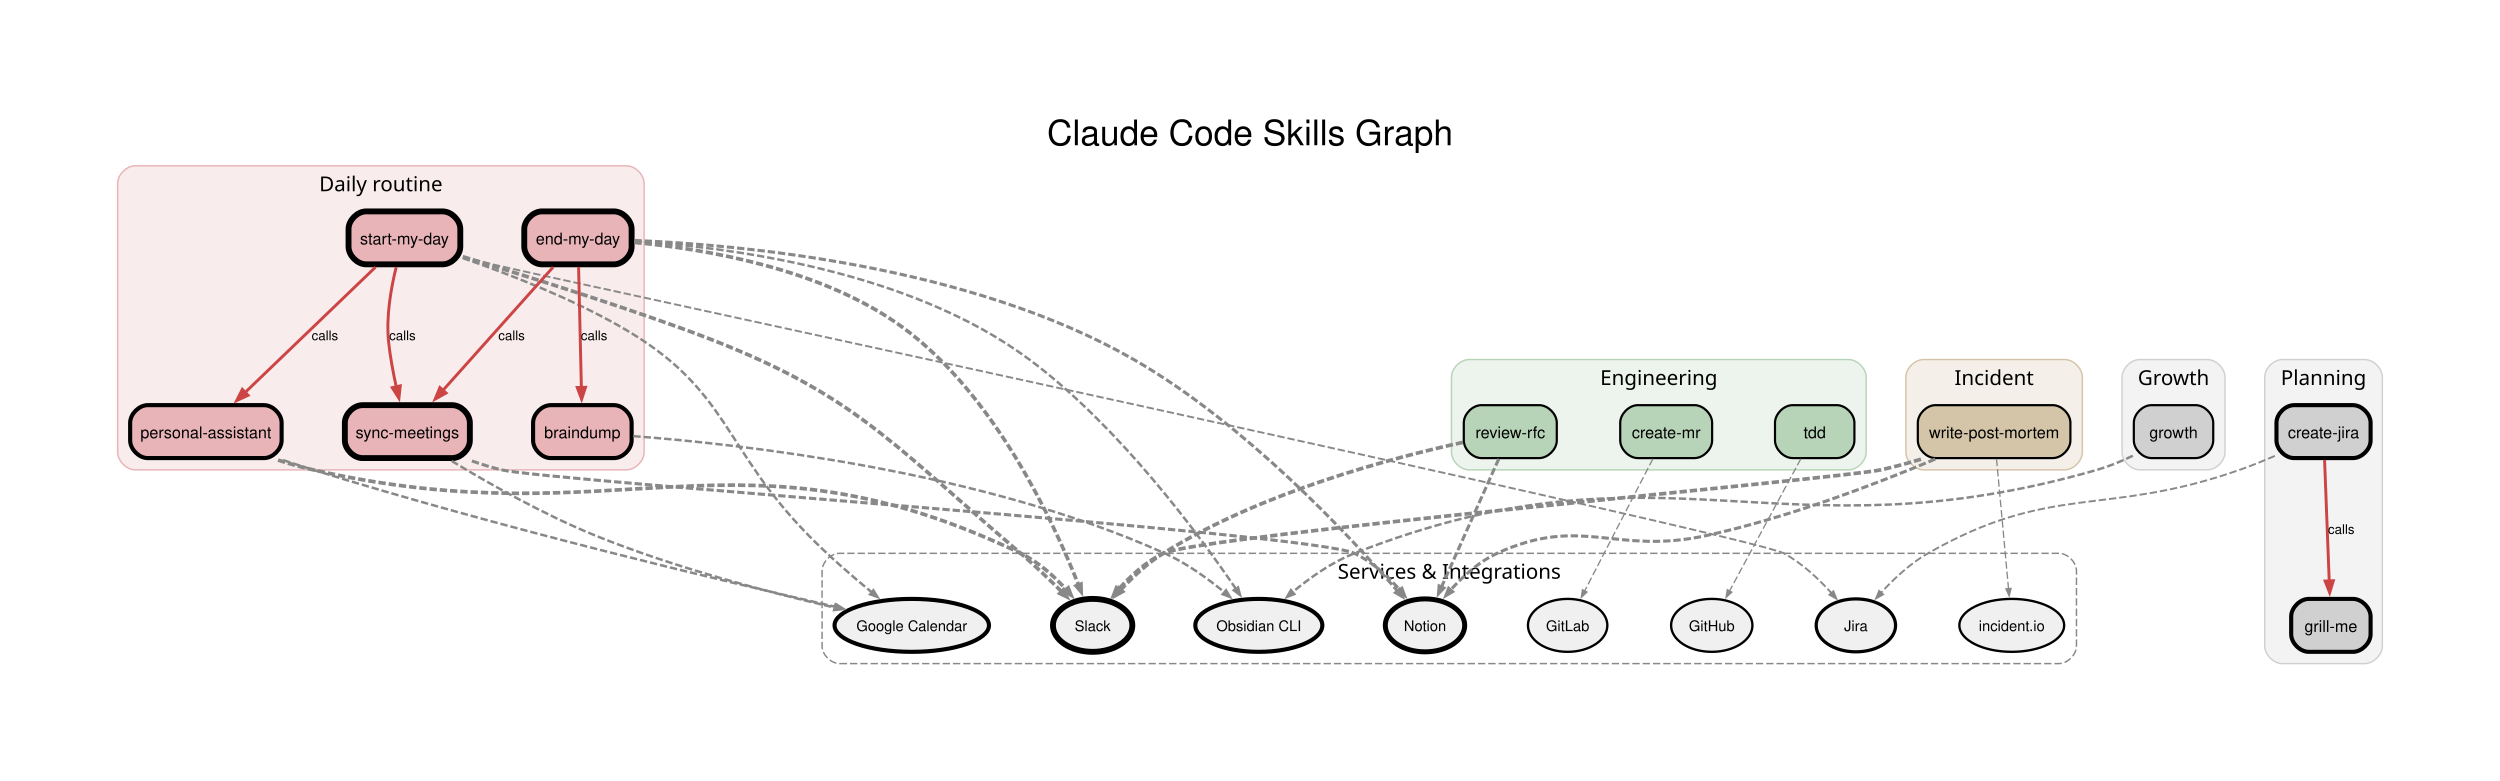
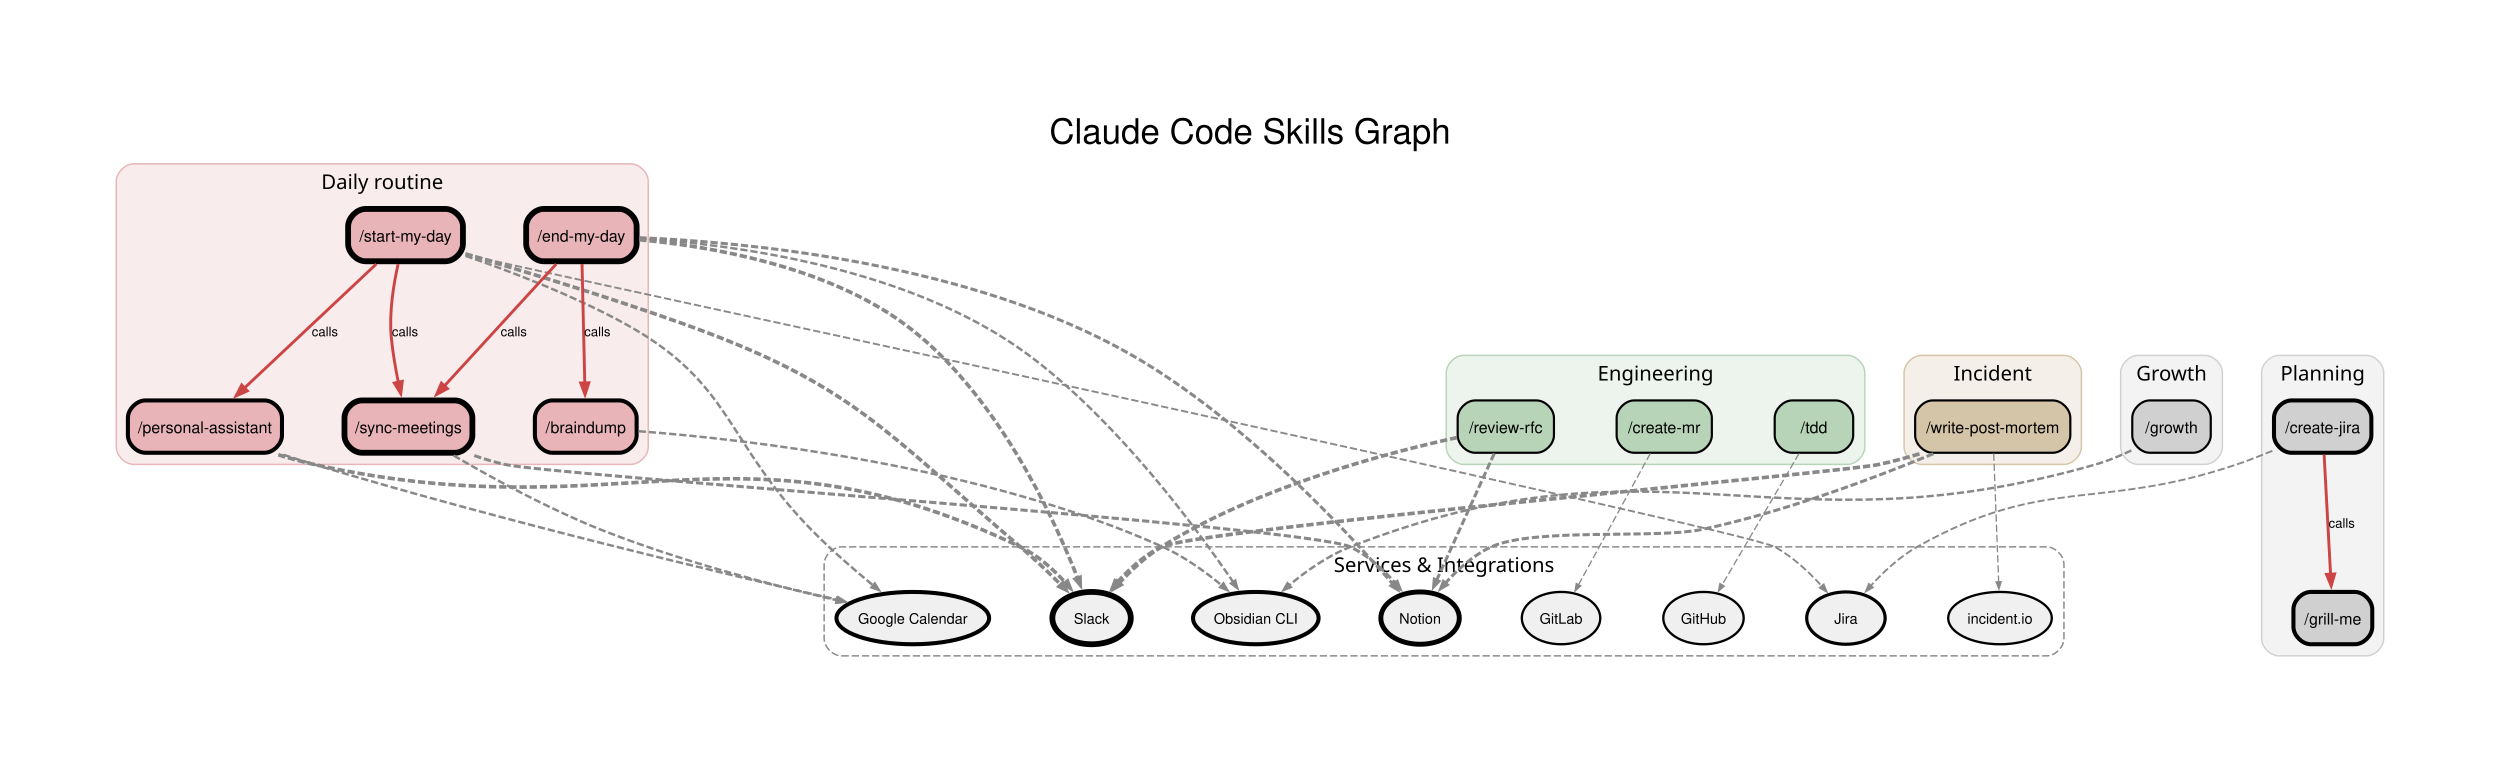
- <svg xmlns="http://www.w3.org/2000/svg" xmlns:xlink="http://www.w3.org/1999/xlink" width="1700pt" height="531pt" viewBox="0.00 0.00 1700.00 531.00">
+ <svg xmlns="http://www.w3.org/2000/svg" xmlns:xlink="http://www.w3.org/1999/xlink" width="1720pt" height="531pt" viewBox="0.00 0.00 1720.00 531.00">
  <g id="graph0" class="graph" transform="scale(1 1) rotate(0) translate(72 459.25)">
-     <polygon fill="white" stroke="none" points="-72,72 -72,-459.25 1628,-459.25 1628,72 -72,72" />
-     <text xml:space="preserve" text-anchor="middle" x="778" y="-360.45" font-family="Helvetica,sans-Serif" font-size="24.00">Claude Code Skills Graph</text>
+     <polygon fill="white" stroke="none" points="-72,72 -72,-459.25 1648,-459.25 1648,72 -72,72" />
+     <text xml:space="preserve" text-anchor="middle" x="788" y="-360.45" font-family="Helvetica,sans-Serif" font-size="24.00">Claude Code Skills Graph</text>
    <g id="clust1" class="cluster">
-       <path fill="#e8b4b8" fill-opacity="0.251" stroke="#e8b4b8" d="M20,-139.75C20,-139.75 354,-139.75 354,-139.75 360,-139.75 366,-145.75 366,-151.75 366,-151.75 366,-334.5 366,-334.5 366,-340.5 360,-346.5 354,-346.5 354,-346.5 20,-346.5 20,-346.5 14,-346.5 8,-340.5 8,-334.5 8,-334.5 8,-151.75 8,-151.75 8,-145.75 14,-139.75 20,-139.75" />
-       <text xml:space="preserve" text-anchor="middle" x="187" y="-329.2" font-family="Helvetica Bold" font-size="14.00">Daily routine</text>
+       <path fill="#e8b4b8" fill-opacity="0.251" stroke="#e8b4b8" d="M20,-139.75C20,-139.75 362,-139.75 362,-139.75 368,-139.75 374,-145.75 374,-151.75 374,-151.75 374,-334.5 374,-334.5 374,-340.5 368,-346.5 362,-346.5 362,-346.5 20,-346.5 20,-346.5 14,-346.5 8,-340.5 8,-334.5 8,-334.5 8,-151.75 8,-151.75 8,-145.75 14,-139.75 20,-139.75" />
+       <text xml:space="preserve" text-anchor="middle" x="191" y="-329.2" font-family="Helvetica Bold" font-size="14.00">Daily routine</text>
    </g>
    <g id="clust2" class="cluster">
-       <path fill="#b8d4b8" fill-opacity="0.251" stroke="#b8d4b8" d="M927,-139.75C927,-139.75 1185,-139.75 1185,-139.75 1191,-139.75 1197,-145.75 1197,-151.75 1197,-151.75 1197,-202.75 1197,-202.75 1197,-208.75 1191,-214.75 1185,-214.75 1185,-214.75 927,-214.75 927,-214.75 921,-214.75 915,-208.75 915,-202.75 915,-202.75 915,-151.75 915,-151.75 915,-145.75 921,-139.75 927,-139.75" />
-       <text xml:space="preserve" text-anchor="middle" x="1056" y="-197.45" font-family="Helvetica Bold" font-size="14.00">Engineering</text>
+       <path fill="#b8d4b8" fill-opacity="0.251" stroke="#b8d4b8" d="M935,-139.75C935,-139.75 1199,-139.75 1199,-139.75 1205,-139.75 1211,-145.75 1211,-151.75 1211,-151.75 1211,-202.75 1211,-202.75 1211,-208.75 1205,-214.75 1199,-214.75 1199,-214.75 935,-214.75 935,-214.75 929,-214.75 923,-208.75 923,-202.75 923,-202.75 923,-151.75 923,-151.75 923,-145.75 929,-139.75 935,-139.75" />
+       <text xml:space="preserve" text-anchor="middle" x="1067" y="-197.45" font-family="Helvetica Bold" font-size="14.00">Engineering</text>
    </g>
    <g id="clust3" class="cluster">
-       <path fill="#d0d0d0" fill-opacity="0.251" stroke="#d0d0d0" d="M1480,-8C1480,-8 1536,-8 1536,-8 1542,-8 1548,-14 1548,-20 1548,-20 1548,-202.75 1548,-202.75 1548,-208.75 1542,-214.75 1536,-214.75 1536,-214.75 1480,-214.75 1480,-214.75 1474,-214.75 1468,-208.75 1468,-202.75 1468,-202.75 1468,-20 1468,-20 1468,-14 1474,-8 1480,-8" />
-       <text xml:space="preserve" text-anchor="middle" x="1508" y="-197.45" font-family="Helvetica Bold" font-size="14.00">Planning</text>
+       <path fill="#d0d0d0" fill-opacity="0.251" stroke="#d0d0d0" d="M1496,-8C1496,-8 1556,-8 1556,-8 1562,-8 1568,-14 1568,-20 1568,-20 1568,-202.75 1568,-202.75 1568,-208.75 1562,-214.75 1556,-214.75 1556,-214.75 1496,-214.75 1496,-214.75 1490,-214.75 1484,-208.75 1484,-202.75 1484,-202.75 1484,-20 1484,-20 1484,-14 1490,-8 1496,-8" />
+       <text xml:space="preserve" text-anchor="middle" x="1526" y="-197.45" font-family="Helvetica Bold" font-size="14.00">Planning</text>
    </g>
    <g id="clust4" class="cluster">
-       <path fill="#d4c4a8" fill-opacity="0.251" stroke="#d4c4a8" d="M1236,-139.75C1236,-139.75 1332,-139.75 1332,-139.75 1338,-139.75 1344,-145.75 1344,-151.75 1344,-151.75 1344,-202.75 1344,-202.75 1344,-208.75 1338,-214.75 1332,-214.75 1332,-214.75 1236,-214.75 1236,-214.75 1230,-214.75 1224,-208.75 1224,-202.75 1224,-202.75 1224,-151.75 1224,-151.75 1224,-145.75 1230,-139.75 1236,-139.75" />
-       <text xml:space="preserve" text-anchor="middle" x="1284" y="-197.45" font-family="Helvetica Bold" font-size="14.00">Incident</text>
+       <path fill="#d4c4a8" fill-opacity="0.251" stroke="#d4c4a8" d="M1250,-139.75C1250,-139.75 1348,-139.75 1348,-139.75 1354,-139.75 1360,-145.75 1360,-151.75 1360,-151.75 1360,-202.75 1360,-202.75 1360,-208.75 1354,-214.75 1348,-214.75 1348,-214.75 1250,-214.75 1250,-214.75 1244,-214.75 1238,-208.75 1238,-202.75 1238,-202.75 1238,-151.75 1238,-151.75 1238,-145.75 1244,-139.75 1250,-139.75" />
+       <text xml:space="preserve" text-anchor="middle" x="1299" y="-197.45" font-family="Helvetica Bold" font-size="14.00">Incident</text>
    </g>
    <g id="clust5" class="cluster">
-       <path fill="#d0d0d0" fill-opacity="0.251" stroke="#d0d0d0" d="M1383,-139.75C1383,-139.75 1429,-139.75 1429,-139.75 1435,-139.75 1441,-145.75 1441,-151.75 1441,-151.75 1441,-202.75 1441,-202.75 1441,-208.75 1435,-214.75 1429,-214.75 1429,-214.75 1383,-214.75 1383,-214.75 1377,-214.75 1371,-208.75 1371,-202.75 1371,-202.75 1371,-151.75 1371,-151.75 1371,-145.75 1377,-139.75 1383,-139.75" />
-       <text xml:space="preserve" text-anchor="middle" x="1406" y="-197.45" font-family="Helvetica Bold" font-size="14.00">Growth</text>
+       <path fill="#d0d0d0" fill-opacity="0.251" stroke="#d0d0d0" d="M1399,-139.75C1399,-139.75 1445,-139.75 1445,-139.75 1451,-139.75 1457,-145.75 1457,-151.75 1457,-151.75 1457,-202.75 1457,-202.75 1457,-208.75 1451,-214.75 1445,-214.75 1445,-214.75 1399,-214.75 1399,-214.75 1393,-214.75 1387,-208.75 1387,-202.75 1387,-202.75 1387,-151.75 1387,-151.75 1387,-145.75 1393,-139.75 1399,-139.75" />
+       <text xml:space="preserve" text-anchor="middle" x="1422" y="-197.45" font-family="Helvetica Bold" font-size="14.00">Growth</text>
    </g>
    <g id="clust6" class="cluster">
-       <path fill="white" stroke="#888888" stroke-dasharray="5,2" d="M499,-8C499,-8 1328,-8 1328,-8 1334,-8 1340,-14 1340,-20 1340,-20 1340,-71 1340,-71 1340,-77 1334,-83 1328,-83 1328,-83 499,-83 499,-83 493,-83 487,-77 487,-71 487,-71 487,-20 487,-20 487,-14 493,-8 499,-8" />
-       <text xml:space="preserve" text-anchor="middle" x="913.5" y="-65.7" font-family="Helvetica Bold" font-size="14.00">Services &amp; Integrations</text>
+       <path fill="white" stroke="#888888" stroke-dasharray="5,2" d="M507,-8C507,-8 1336,-8 1336,-8 1342,-8 1348,-14 1348,-20 1348,-20 1348,-71 1348,-71 1348,-77 1342,-83 1336,-83 1336,-83 507,-83 507,-83 501,-83 495,-77 495,-71 495,-71 495,-20 495,-20 495,-14 501,-8 507,-8" />
+       <text xml:space="preserve" text-anchor="middle" x="921.5" y="-65.7" font-family="Helvetica Bold" font-size="14.00">Services &amp; Integrations</text>
    </g>
    <g id="node1" class="node">
      <g id="a_node1">
        <a xlink:title="Morning planning routine">
-           <path fill="#e8b4b8" stroke="black" stroke-width="4" d="M229,-315.5C229,-315.5 177,-315.5 177,-315.5 171,-315.5 165,-309.5 165,-303.5 165,-303.5 165,-291.5 165,-291.5 165,-285.5 171,-279.5 177,-279.5 177,-279.5 229,-279.5 229,-279.5 235,-279.5 241,-285.5 241,-291.5 241,-291.5 241,-303.5 241,-303.5 241,-309.5 235,-315.5 229,-315.5" />
-           <text xml:space="preserve" text-anchor="middle" x="203" y="-293.05" font-family="Helvetica,sans-Serif" font-size="11.00">start-my-day</text>
+           <path fill="#e8b4b8" stroke="black" stroke-width="4" d="M234.5,-315.5C234.5,-315.5 179.5,-315.5 179.5,-315.5 173.5,-315.5 167.5,-309.5 167.5,-303.5 167.5,-303.5 167.5,-291.5 167.5,-291.5 167.5,-285.5 173.5,-279.5 179.5,-279.5 179.5,-279.5 234.5,-279.5 234.5,-279.5 240.5,-279.5 246.5,-285.5 246.5,-291.5 246.5,-291.5 246.5,-303.5 246.5,-303.5 246.5,-309.5 240.5,-315.5 234.5,-315.5" />
+           <text xml:space="preserve" text-anchor="middle" x="207" y="-293.05" font-family="Helvetica,sans-Serif" font-size="11.00">/start-my-day</text>
        </a>
      </g>
    </g>
    <g id="node3" class="node">
      <g id="a_node3">
        <a xlink:title="Pull meeting notes from Notion">
-           <path fill="#e8b4b8" stroke="black" stroke-width="4" d="M235.5,-183.75C235.5,-183.75 174.5,-183.75 174.5,-183.75 168.5,-183.75 162.5,-177.75 162.5,-171.75 162.5,-171.75 162.5,-159.75 162.5,-159.75 162.5,-153.75 168.5,-147.75 174.5,-147.75 174.5,-147.75 235.5,-147.75 235.5,-147.75 241.5,-147.75 247.5,-153.75 247.5,-159.75 247.5,-159.75 247.5,-171.75 247.5,-171.75 247.5,-177.75 241.5,-183.75 235.5,-183.75" />
-           <text xml:space="preserve" text-anchor="middle" x="205" y="-161.3" font-family="Helvetica,sans-Serif" font-size="11.00">sync-meetings</text>
+           <path fill="#e8b4b8" stroke="black" stroke-width="4" d="M241,-183.75C241,-183.75 177,-183.75 177,-183.75 171,-183.75 165,-177.75 165,-171.75 165,-171.75 165,-159.75 165,-159.75 165,-153.75 171,-147.75 177,-147.75 177,-147.75 241,-147.75 241,-147.75 247,-147.75 253,-153.75 253,-159.75 253,-159.75 253,-171.75 253,-171.75 253,-177.75 247,-183.75 241,-183.75" />
+           <text xml:space="preserve" text-anchor="middle" x="209" y="-161.3" font-family="Helvetica,sans-Serif" font-size="11.00">/sync-meetings</text>
        </a>
      </g>
    </g>
    <g id="edge1" class="edge">
-       <path fill="none" stroke="#cc4444" stroke-width="2" d="M197.42,-277.62C193.94,-263.62 190.43,-244.05 192.25,-226.75 193.31,-216.7 195.33,-205.86 197.46,-196.19" />
-       <polygon fill="#cc4444" stroke="#cc4444" stroke-width="2" points="200.18,-196.88 199.27,-188.45 194.72,-195.61 200.18,-196.88" />
-       <text xml:space="preserve" text-anchor="middle" x="201.62" y="-227.95" font-family="Helvetica,sans-Serif" font-size="9.00">calls</text>
+       <path fill="none" stroke="#cc4444" stroke-width="2" d="M201.92,-277.6C198.76,-263.6 195.57,-244.03 197.25,-226.75 198.22,-216.73 200.09,-205.89 202.05,-196.22" />
+       <polygon fill="#cc4444" stroke="#cc4444" stroke-width="2" points="204.77,-196.9 203.72,-188.49 199.3,-195.72 204.77,-196.9" />
+       <text xml:space="preserve" text-anchor="middle" x="206.62" y="-227.95" font-family="Helvetica,sans-Serif" font-size="9.00">calls</text>
    </g>
    <g id="node4" class="node">
      <g id="a_node4">
        <a xlink:title="Calendar and action item tracking">
-           <path fill="#e8b4b8" stroke="black" stroke-width="2.8" d="M107.5,-183.75C107.5,-183.75 28.5,-183.75 28.5,-183.75 22.5,-183.75 16.5,-177.75 16.5,-171.75 16.5,-171.75 16.5,-159.75 16.5,-159.75 16.5,-153.75 22.5,-147.75 28.5,-147.75 28.5,-147.75 107.5,-147.75 107.5,-147.75 113.5,-147.75 119.5,-153.75 119.5,-159.75 119.5,-159.75 119.5,-171.75 119.5,-171.75 119.5,-177.75 113.5,-183.75 107.5,-183.75" />
-           <text xml:space="preserve" text-anchor="middle" x="68" y="-161.3" font-family="Helvetica,sans-Serif" font-size="11.00">personal-assistant</text>
+           <path fill="#e8b4b8" stroke="black" stroke-width="2.8" d="M110,-183.75C110,-183.75 28,-183.75 28,-183.75 22,-183.75 16,-177.75 16,-171.75 16,-171.75 16,-159.75 16,-159.75 16,-153.75 22,-147.75 28,-147.75 28,-147.75 110,-147.75 110,-147.75 116,-147.75 122,-153.75 122,-159.75 122,-159.75 122,-171.75 122,-171.75 122,-177.75 116,-183.75 110,-183.75" />
+           <text xml:space="preserve" text-anchor="middle" x="69" y="-161.3" font-family="Helvetica,sans-Serif" font-size="11.00">/personal-assistant</text>
        </a>
      </g>
    </g>
    <g id="edge2" class="edge">
-       <path fill="none" stroke="#cc4444" stroke-width="2" d="M183.37,-277.63C159.91,-255.08 120.55,-217.26 94.43,-192.15" />
-       <polygon fill="#cc4444" stroke="#cc4444" stroke-width="2" points="96.67,-190.43 88.97,-186.9 92.79,-194.46 96.67,-190.43" />
-       <text xml:space="preserve" text-anchor="middle" x="148.92" y="-227.95" font-family="Helvetica,sans-Serif" font-size="9.00">calls</text>
+       <path fill="none" stroke="#cc4444" stroke-width="2" d="M186.93,-277.63C162.95,-255.08 122.72,-217.26 96.02,-192.15" />
+       <polygon fill="#cc4444" stroke="#cc4444" stroke-width="2" points="98.15,-190.32 90.41,-186.88 94.32,-194.4 98.15,-190.32" />
+       <text xml:space="preserve" text-anchor="middle" x="151.51" y="-227.95" font-family="Helvetica,sans-Serif" font-size="9.00">calls</text>
    </g>
    <g id="node15" class="node">
-       <ellipse fill="#f0f0f0" stroke="black" stroke-width="2.8" cx="548" cy="-34" rx="52.51" ry="18" />
-       <text xml:space="preserve" text-anchor="middle" x="548" y="-30.12" font-family="Helvetica,sans-Serif" font-size="10.00">Google Calendar</text>
+       <ellipse fill="#f0f0f0" stroke="black" stroke-width="2.8" cx="556" cy="-34" rx="52.51" ry="18" />
+       <text xml:space="preserve" text-anchor="middle" x="556" y="-30.12" font-family="Helvetica,sans-Serif" font-size="10.00">Google Calendar</text>
    </g>
    <g id="edge6" class="edge">
-       <path fill="none" stroke="#888888" stroke-width="1.7" stroke-dasharray="5,2" d="M242.7,-283.76C273.31,-273.16 316.17,-256.57 351,-236.5 424.22,-194.31 418.78,-155.28 478,-95 491.45,-81.31 507.65,-67.29 521.08,-56.24" />
-       <polygon fill="#888888" stroke="#888888" stroke-width="1.7" points="521.88,-57.84 524.65,-53.33 519.67,-55.13 521.88,-57.84" />
+       <path fill="none" stroke="#888888" stroke-width="1.7" stroke-dasharray="5,2" d="M248.3,-283.22C279.38,-272.5 322.53,-256.01 358,-236.5 432.31,-195.64 426.72,-155.64 486,-95 499.41,-81.28 515.61,-67.25 529.05,-56.21" />
+       <polygon fill="#888888" stroke="#888888" stroke-width="1.7" points="529.85,-57.81 532.63,-53.3 527.64,-55.1 529.85,-57.81" />
    </g>
    <g id="node16" class="node">
-       <ellipse fill="#f0f0f0" stroke="black" stroke-width="2.2" cx="1190" cy="-34" rx="27" ry="18" />
-       <text xml:space="preserve" text-anchor="middle" x="1190" y="-30.12" font-family="Helvetica,sans-Serif" font-size="10.00">Jira</text>
+       <ellipse fill="#f0f0f0" stroke="black" stroke-width="2.2" cx="1198" cy="-34" rx="27" ry="18" />
+       <text xml:space="preserve" text-anchor="middle" x="1198" y="-30.12" font-family="Helvetica,sans-Serif" font-size="10.00">Jira</text>
    </g>
    <g id="edge8" class="edge">
-       <path fill="none" stroke="#888888" stroke-width="1.3" stroke-dasharray="5,2" d="M242.94,-284.85C249.62,-283 256.49,-281.15 263,-279.5 287.23,-273.36 1119.04,-94.93 1141,-83 1153.36,-76.29 1164.75,-65.55 1173.43,-55.93" />
-       <polygon fill="#888888" stroke="#888888" stroke-width="1.3" points="1174.7,-57.13 1176.67,-52.22 1172.06,-54.83 1174.7,-57.13" />
+       <path fill="none" stroke="#888888" stroke-width="1.3" stroke-dasharray="5,2" d="M248.28,-284.88C255.19,-283.03 262.28,-281.17 269,-279.5 293.31,-273.46 1126.99,-94.95 1149,-83 1161.36,-76.29 1172.75,-65.55 1181.43,-55.93" />
+       <polygon fill="#888888" stroke="#888888" stroke-width="1.3" points="1182.7,-57.14 1184.67,-52.22 1180.06,-54.84 1182.7,-57.14" />
    </g>
    <g id="node19" class="node">
-       <ellipse fill="#f0f0f0" stroke="black" stroke-width="4" cx="671" cy="-34" rx="27" ry="18" />
-       <text xml:space="preserve" text-anchor="middle" x="671" y="-30.12" font-family="Helvetica,sans-Serif" font-size="10.00">Slack</text>
+       <ellipse fill="#f0f0f0" stroke="black" stroke-width="4" cx="679" cy="-34" rx="27" ry="18" />
+       <text xml:space="preserve" text-anchor="middle" x="679" y="-30.12" font-family="Helvetica,sans-Serif" font-size="10.00">Slack</text>
    </g>
    <g id="edge7" class="edge">
-       <path fill="none" stroke="#888888" stroke-width="2.5" stroke-dasharray="5,2" d="M242.68,-284.68C280.73,-273.13 339.65,-254.69 390,-236.5 506.28,-194.49 527.93,-163.23 622,-83 631.53,-74.87 641.5,-65.32 649.94,-56.89" />
-       <polygon fill="#888888" stroke="#888888" stroke-width="2.5" points="651.13,-58.17 653.41,-53.39 648.64,-55.71 651.13,-58.17" />
+       <path fill="none" stroke="#888888" stroke-width="2.5" stroke-dasharray="5,2" d="M248.29,-284.55C287.19,-273.05 346.95,-254.77 398,-236.5 514.41,-194.84 535.93,-163.23 630,-83 639.53,-74.87 649.5,-65.32 657.94,-56.89" />
+       <polygon fill="#888888" stroke="#888888" stroke-width="2.5" points="659.13,-58.17 661.41,-53.39 656.64,-55.71 659.13,-58.17" />
    </g>
    <g id="node2" class="node">
      <g id="a_node2">
        <a xlink:title="End of day wrap-up">
-           <path fill="#e8b4b8" stroke="black" stroke-width="4" d="M345.5,-315.5C345.5,-315.5 296.5,-315.5 296.5,-315.5 290.5,-315.5 284.5,-309.5 284.5,-303.5 284.5,-303.5 284.5,-291.5 284.5,-291.5 284.5,-285.5 290.5,-279.5 296.5,-279.5 296.5,-279.5 345.5,-279.5 345.5,-279.5 351.5,-279.5 357.5,-285.5 357.5,-291.5 357.5,-291.5 357.5,-303.5 357.5,-303.5 357.5,-309.5 351.5,-315.5 345.5,-315.5" />
-           <text xml:space="preserve" text-anchor="middle" x="321" y="-293.05" font-family="Helvetica,sans-Serif" font-size="11.00">end-my-day</text>
+           <path fill="#e8b4b8" stroke="black" stroke-width="4" d="M354,-315.5C354,-315.5 302,-315.5 302,-315.5 296,-315.5 290,-309.5 290,-303.5 290,-303.5 290,-291.5 290,-291.5 290,-285.5 296,-279.5 302,-279.5 302,-279.5 354,-279.5 354,-279.5 360,-279.5 366,-285.5 366,-291.5 366,-291.5 366,-303.5 366,-303.5 366,-309.5 360,-315.5 354,-315.5" />
+           <text xml:space="preserve" text-anchor="middle" x="328" y="-293.05" font-family="Helvetica,sans-Serif" font-size="11.00">/end-my-day</text>
        </a>
      </g>
    </g>
    <g id="edge3" class="edge">
-       <path fill="none" stroke="#cc4444" stroke-width="2" d="M304.13,-277.63C284.37,-255.53 251.49,-218.75 229.06,-193.66" />
-       <polygon fill="#cc4444" stroke="#cc4444" stroke-width="2" points="231.32,-191.99 223.91,-187.9 227.15,-195.73 231.32,-191.99" />
-       <text xml:space="preserve" text-anchor="middle" x="275.85" y="-227.95" font-family="Helvetica,sans-Serif" font-size="9.00">calls</text>
+       <path fill="none" stroke="#cc4444" stroke-width="2" d="M310.7,-277.63C290.43,-255.53 256.69,-218.75 233.68,-193.66" />
+       <polygon fill="#cc4444" stroke="#cc4444" stroke-width="2" points="235.84,-191.87 228.37,-187.87 231.71,-195.66 235.84,-191.87" />
+       <text xml:space="preserve" text-anchor="middle" x="281.44" y="-227.95" font-family="Helvetica,sans-Serif" font-size="9.00">calls</text>
    </g>
    <g id="node5" class="node">
      <g id="a_node5">
        <a xlink:title="Quick thought capture">
-           <path fill="#e8b4b8" stroke="black" stroke-width="2.8" d="M345.5,-183.75C345.5,-183.75 302.5,-183.75 302.5,-183.75 296.5,-183.75 290.5,-177.75 290.5,-171.75 290.5,-171.75 290.5,-159.75 290.5,-159.75 290.5,-153.75 296.5,-147.75 302.5,-147.75 302.5,-147.75 345.5,-147.75 345.5,-147.75 351.5,-147.75 357.5,-153.75 357.5,-159.75 357.5,-159.75 357.5,-171.75 357.5,-171.75 357.5,-177.75 351.5,-183.75 345.5,-183.75" />
-           <text xml:space="preserve" text-anchor="middle" x="324" y="-161.3" font-family="Helvetica,sans-Serif" font-size="11.00">braindump</text>
+           <path fill="#e8b4b8" stroke="black" stroke-width="2.8" d="M354,-183.75C354,-183.75 308,-183.75 308,-183.75 302,-183.75 296,-177.75 296,-171.75 296,-171.75 296,-159.75 296,-159.75 296,-153.75 302,-147.75 308,-147.75 308,-147.75 354,-147.75 354,-147.75 360,-147.75 366,-153.75 366,-159.75 366,-159.75 366,-171.75 366,-171.75 366,-177.75 360,-183.75 354,-183.75" />
+           <text xml:space="preserve" text-anchor="middle" x="331" y="-161.3" font-family="Helvetica,sans-Serif" font-size="11.00">/braindump</text>
        </a>
      </g>
    </g>
    <g id="edge4" class="edge">
-       <path fill="none" stroke="#cc4444" stroke-width="2" d="M321.44,-277.63C321.93,-256.15 322.75,-220.81 323.33,-195.81" />
-       <polygon fill="#cc4444" stroke="#cc4444" stroke-width="2" points="326.13,-195.89 323.51,-187.83 320.53,-195.76 326.13,-195.89" />
-       <text xml:space="preserve" text-anchor="middle" x="331.96" y="-227.95" font-family="Helvetica,sans-Serif" font-size="9.00">calls</text>
+       <path fill="none" stroke="#cc4444" stroke-width="2" d="M328.44,-277.63C328.93,-256.15 329.75,-220.81 330.33,-195.81" />
+       <polygon fill="#cc4444" stroke="#cc4444" stroke-width="2" points="333.13,-195.89 330.51,-187.83 327.53,-195.76 333.13,-195.89" />
+       <text xml:space="preserve" text-anchor="middle" x="338.96" y="-227.95" font-family="Helvetica,sans-Serif" font-size="9.00">calls</text>
    </g>
    <g id="node17" class="node">
-       <ellipse fill="#f0f0f0" stroke="black" stroke-width="3.4" cx="897" cy="-34" rx="27" ry="18" />
-       <text xml:space="preserve" text-anchor="middle" x="897" y="-30.12" font-family="Helvetica,sans-Serif" font-size="10.00">Notion</text>
+       <ellipse fill="#f0f0f0" stroke="black" stroke-width="3.4" cx="905" cy="-34" rx="27" ry="18" />
+       <text xml:space="preserve" text-anchor="middle" x="905" y="-30.12" font-family="Helvetica,sans-Serif" font-size="10.00">Notion</text>
    </g>
    <g id="edge9" class="edge">
-       <path fill="none" stroke="#888888" stroke-width="2.1" stroke-dasharray="5,2" d="M359.39,-295.76C430.9,-292.83 587.39,-278.92 699,-214.75 774.52,-171.33 845.71,-94.99 878.34,-57.31" />
-       <polygon fill="#888888" stroke="#888888" stroke-width="2.1" points="879.61,-58.52 881.54,-53.59 876.96,-56.24 879.61,-58.52" />
+       <path fill="none" stroke="#888888" stroke-width="2.1" stroke-dasharray="5,2" d="M367.9,-295.74C440.25,-292.73 595.84,-278.67 707,-214.75 782.52,-171.33 853.71,-94.99 886.34,-57.31" />
+       <polygon fill="#888888" stroke="#888888" stroke-width="2.1" points="887.61,-58.52 889.54,-53.59 884.96,-56.24 887.61,-58.52" />
    </g>
    <g id="node18" class="node">
-       <ellipse fill="#f0f0f0" stroke="black" stroke-width="2.8" cx="784" cy="-34" rx="43.19" ry="18" />
-       <text xml:space="preserve" text-anchor="middle" x="784" y="-30.12" font-family="Helvetica,sans-Serif" font-size="10.00">Obsidian CLI</text>
+       <ellipse fill="#f0f0f0" stroke="black" stroke-width="2.8" cx="792" cy="-34" rx="43.19" ry="18" />
+       <text xml:space="preserve" text-anchor="middle" x="792" y="-30.12" font-family="Helvetica,sans-Serif" font-size="10.00">Obsidian CLI</text>
    </g>
    <g id="edge11" class="edge">
-       <path fill="none" stroke="#888888" stroke-width="1.7" stroke-dasharray="5,2" d="M359.36,-295.23C421.63,-291.36 545.98,-275.91 628,-214.75 689.06,-169.22 743.07,-96.06 768.52,-58.67" />
-       <polygon fill="#888888" stroke="#888888" stroke-width="1.7" points="769.87,-59.81 771.21,-54.68 766.97,-57.85 769.87,-59.81" />
+       <path fill="none" stroke="#888888" stroke-width="1.7" stroke-dasharray="5,2" d="M367.76,-295.19C430.65,-291.25 554.28,-275.68 636,-214.75 697.06,-169.22 751.07,-96.06 776.52,-58.67" />
+       <polygon fill="#888888" stroke="#888888" stroke-width="1.7" points="777.87,-59.81 779.21,-54.68 774.97,-57.85 777.87,-59.81" />
    </g>
    <g id="edge10" class="edge">
-       <path fill="none" stroke="#888888" stroke-width="2.5" stroke-dasharray="5,2" d="M359.37,-294.39C406.53,-290.06 487.04,-276.85 542,-236.5 604.47,-190.64 644.4,-104.61 661.46,-61.31" />
-       <polygon fill="#888888" stroke="#888888" stroke-width="2.5" points="663.05,-62.07 663.21,-56.78 659.78,-60.81 663.05,-62.07" />
+       <path fill="none" stroke="#888888" stroke-width="2.5" stroke-dasharray="5,2" d="M367.8,-294.32C415.33,-289.92 495.26,-276.63 550,-236.5 612.5,-190.68 652.41,-104.63 669.47,-61.32" />
+       <polygon fill="#888888" stroke="#888888" stroke-width="2.5" points="671.05,-62.08 671.22,-56.78 667.79,-60.82 671.05,-62.08" />
    </g>
    <g id="edge13" class="edge">
-       <path fill="none" stroke="#888888" stroke-width="1.7" stroke-dasharray="5,2" d="M235.08,-145.81C260.43,-130.48 298.06,-109.18 333,-95 386.91,-73.12 451.54,-56.27 495.77,-46.07" />
-       <polygon fill="#888888" stroke="#888888" stroke-width="1.7" points="495.97,-47.82 500.45,-45 495.19,-44.41 495.97,-47.82" />
+       <path fill="none" stroke="#888888" stroke-width="1.7" stroke-dasharray="5,2" d="M240.1,-145.87C266.29,-130.58 305.12,-109.29 341,-95 395.05,-73.47 459.66,-56.55 503.84,-46.25" />
+       <polygon fill="#888888" stroke="#888888" stroke-width="1.7" points="504.04,-48 508.52,-45.17 503.25,-44.59 504.04,-48" />
    </g>
    <g id="edge12" class="edge">
-       <path fill="none" stroke="#888888" stroke-width="2.1" stroke-dasharray="5,2" d="M248.91,-145.79C255.55,-143.45 262.39,-141.33 269,-139.75 300.49,-132.21 819.73,-96.83 849,-83 861.06,-77.3 871.84,-67.25 880.12,-57.82" />
-       <polygon fill="#888888" stroke="#888888" stroke-width="2.1" points="881.28,-59.16 883.14,-54.2 878.59,-56.92 881.28,-59.16" />
+       <path fill="none" stroke="#888888" stroke-width="2.1" stroke-dasharray="5,2" d="M254.31,-145.8C261.15,-143.46 268.2,-141.34 275,-139.75 306.63,-132.36 827.63,-96.88 857,-83 869.06,-77.3 879.84,-67.26 888.12,-57.82" />
+       <polygon fill="#888888" stroke="#888888" stroke-width="2.1" points="889.28,-59.16 891.14,-54.2 886.59,-56.92 889.28,-59.16" />
    </g>
    <g id="edge14" class="edge">
-       <path fill="none" stroke="#888888" stroke-width="1.7" stroke-dasharray="5,2" d="M120.52,-146.36C127.39,-144.08 134.35,-141.82 141,-139.75 267.22,-100.52 418.61,-64.36 496.34,-46.57" />
-       <polygon fill="#888888" stroke="#888888" stroke-width="1.7" points="496.64,-48.29 501.12,-45.47 495.86,-44.88 496.64,-48.29" />
+       <path fill="none" stroke="#888888" stroke-width="1.7" stroke-dasharray="5,2" d="M122.96,-146.36C130.02,-144.07 137.17,-141.81 144,-139.75 272.33,-100.99 425.97,-64.5 504.39,-46.57" />
+       <polygon fill="#888888" stroke="#888888" stroke-width="1.7" points="504.75,-48.28 509.24,-45.46 503.97,-44.87 504.75,-48.28" />
    </g>
    <g id="edge15" class="edge">
-       <path fill="none" stroke="#888888" stroke-width="2.5" stroke-dasharray="5,2" d="M117.07,-146.36C124.99,-143.85 133.16,-141.53 141,-139.75 350.9,-92 427.82,-175.91 622,-83 633.93,-77.29 644.73,-67.5 653.13,-58.25" />
-       <polygon fill="#888888" stroke="#888888" stroke-width="2.5" points="654.4,-59.46 656.34,-54.54 651.75,-57.18 654.4,-59.46" />
+       <path fill="none" stroke="#888888" stroke-width="2.5" stroke-dasharray="5,2" d="M119.44,-146.37C127.57,-143.86 135.96,-141.54 144,-139.75 356.27,-92.51 433.77,-176.74 630,-83 641.93,-77.3 652.73,-67.51 661.14,-58.26" />
+       <polygon fill="#888888" stroke="#888888" stroke-width="2.5" points="662.4,-59.47 664.34,-54.54 659.75,-57.18 662.4,-59.47" />
    </g>
    <g id="edge16" class="edge">
-       <path fill="none" stroke="#888888" stroke-width="1.7" stroke-dasharray="5,2" d="M358.66,-162.68C429.5,-157.38 594.73,-139.48 720,-83 734.66,-76.39 749.16,-65.94 760.64,-56.47" />
-       <polygon fill="#888888" stroke="#888888" stroke-width="1.7" points="761.7,-57.86 764.38,-53.3 759.44,-55.19 761.7,-57.86" />
+       <path fill="none" stroke="#888888" stroke-width="1.7" stroke-dasharray="5,2" d="M367.4,-162.58C439.3,-157.16 603.37,-139.15 728,-83 742.67,-76.39 757.16,-65.94 768.64,-56.47" />
+       <polygon fill="#888888" stroke="#888888" stroke-width="1.7" points="769.7,-57.87 772.38,-53.3 767.44,-55.2 769.7,-57.87" />
    </g>
    <g id="node6" class="node">
      <g id="a_node6">
        <a xlink:title="Test-driven development loop">
-           <path fill="#b8d4b8" stroke="black" stroke-width="1.5" d="M1177,-183.75C1177,-183.75 1147,-183.75 1147,-183.75 1141,-183.75 1135,-177.75 1135,-171.75 1135,-171.75 1135,-159.75 1135,-159.75 1135,-153.75 1141,-147.75 1147,-147.75 1147,-147.75 1177,-147.75 1177,-147.75 1183,-147.75 1189,-153.75 1189,-159.75 1189,-159.75 1189,-171.75 1189,-171.75 1189,-177.75 1183,-183.75 1177,-183.75" />
-           <text xml:space="preserve" text-anchor="middle" x="1162" y="-161.3" font-family="Helvetica,sans-Serif" font-size="11.00">tdd</text>
+           <path fill="#b8d4b8" stroke="black" stroke-width="1.5" d="M1191,-183.75C1191,-183.75 1161,-183.75 1161,-183.75 1155,-183.75 1149,-177.75 1149,-171.75 1149,-171.75 1149,-159.75 1149,-159.75 1149,-153.75 1155,-147.75 1161,-147.75 1161,-147.75 1191,-147.75 1191,-147.75 1197,-147.75 1203,-153.75 1203,-159.75 1203,-159.75 1203,-171.75 1203,-171.75 1203,-177.75 1197,-183.75 1191,-183.75" />
+           <text xml:space="preserve" text-anchor="middle" x="1176" y="-161.3" font-family="Helvetica,sans-Serif" font-size="11.00">/tdd</text>
        </a>
      </g>
    </g>
    <g id="node13" class="node">
-       <ellipse fill="#f0f0f0" stroke="black" stroke-width="1.6" cx="1092" cy="-34" rx="27.66" ry="18" />
-       <text xml:space="preserve" text-anchor="middle" x="1092" y="-30.12" font-family="Helvetica,sans-Serif" font-size="10.00">GitHub</text>
+       <ellipse fill="#f0f0f0" stroke="black" stroke-width="1.6" cx="1100" cy="-34" rx="27.66" ry="18" />
+       <text xml:space="preserve" text-anchor="middle" x="1100" y="-30.12" font-family="Helvetica,sans-Serif" font-size="10.00">GitHub</text>
    </g>
    <g id="edge17" class="edge">
-       <path fill="none" stroke="#888888" stroke-width="0.9" stroke-dasharray="5,2" d="M1152.56,-147.25C1140,-123.97 1117.79,-82.8 1104.04,-57.31" />
-       <polygon fill="#888888" stroke="#888888" stroke-width="0.9" points="1105.63,-56.58 1101.72,-53.01 1102.55,-58.24 1105.63,-56.58" />
+       <path fill="none" stroke="#888888" stroke-width="0.9" stroke-dasharray="5,2" d="M1165.75,-147.25C1152.04,-123.84 1127.73,-82.34 1112.82,-56.89" />
+       <polygon fill="#888888" stroke="#888888" stroke-width="0.9" points="1114.33,-56.01 1110.3,-52.58 1111.31,-57.78 1114.33,-56.01" />
    </g>
    <g id="node7" class="node">
      <g id="a_node7">
        <a xlink:title="Create a GitLab merge request">
-           <path fill="#b8d4b8" stroke="black" stroke-width="1.5" d="M1080.25,-183.75C1080.25,-183.75 1041.75,-183.75 1041.75,-183.75 1035.75,-183.75 1029.75,-177.75 1029.75,-171.75 1029.75,-171.75 1029.75,-159.75 1029.75,-159.75 1029.75,-153.75 1035.75,-147.75 1041.75,-147.75 1041.75,-147.75 1080.25,-147.75 1080.25,-147.75 1086.25,-147.75 1092.25,-153.75 1092.25,-159.75 1092.25,-159.75 1092.25,-171.75 1092.25,-171.75 1092.25,-177.75 1086.25,-183.75 1080.25,-183.75" />
-           <text xml:space="preserve" text-anchor="middle" x="1061" y="-161.3" font-family="Helvetica,sans-Serif" font-size="11.00">create-mr</text>
+           <path fill="#b8d4b8" stroke="black" stroke-width="1.5" d="M1093.75,-183.75C1093.75,-183.75 1052.25,-183.75 1052.25,-183.75 1046.25,-183.75 1040.25,-177.75 1040.25,-171.75 1040.25,-171.75 1040.25,-159.75 1040.25,-159.75 1040.25,-153.75 1046.25,-147.75 1052.25,-147.75 1052.25,-147.75 1093.75,-147.75 1093.75,-147.75 1099.75,-147.75 1105.75,-153.75 1105.75,-159.75 1105.75,-159.75 1105.75,-171.75 1105.75,-171.75 1105.75,-177.75 1099.75,-183.75 1093.75,-183.75" />
+           <text xml:space="preserve" text-anchor="middle" x="1073" y="-161.3" font-family="Helvetica,sans-Serif" font-size="11.00">/create-mr</text>
        </a>
      </g>
    </g>
    <g id="node14" class="node">
-       <ellipse fill="#f0f0f0" stroke="black" stroke-width="1.6" cx="994" cy="-34" rx="27" ry="18" />
-       <text xml:space="preserve" text-anchor="middle" x="994" y="-30.12" font-family="Helvetica,sans-Serif" font-size="10.00">GitLab</text>
+       <ellipse fill="#f0f0f0" stroke="black" stroke-width="1.6" cx="1002" cy="-34" rx="27" ry="18" />
+       <text xml:space="preserve" text-anchor="middle" x="1002" y="-30.12" font-family="Helvetica,sans-Serif" font-size="10.00">GitLab</text>
    </g>
    <g id="edge18" class="edge">
-       <path fill="none" stroke="#888888" stroke-width="0.9" stroke-dasharray="5,2" d="M1051.96,-147.25C1039.94,-123.97 1018.68,-82.8 1005.52,-57.31" />
-       <polygon fill="#888888" stroke="#888888" stroke-width="0.9" points="1007.15,-56.66 1003.31,-53.02 1004.04,-58.27 1007.15,-56.66" />
+       <path fill="none" stroke="#888888" stroke-width="0.9" stroke-dasharray="5,2" d="M1063.42,-147.25C1050.62,-123.84 1027.91,-82.34 1013.98,-56.89" />
+       <polygon fill="#888888" stroke="#888888" stroke-width="0.9" points="1015.57,-56.15 1011.63,-52.6 1012.5,-57.83 1015.57,-56.15" />
    </g>
    <g id="node8" class="node">
      <g id="a_node8">
        <a xlink:title="Review an RFC from Notion">
-           <path fill="#b8d4b8" stroke="black" stroke-width="1.5" d="M974.62,-183.75C974.62,-183.75 935.38,-183.75 935.38,-183.75 929.38,-183.75 923.38,-177.75 923.38,-171.75 923.38,-171.75 923.38,-159.75 923.38,-159.75 923.38,-153.75 929.38,-147.75 935.38,-147.75 935.38,-147.75 974.62,-147.75 974.62,-147.75 980.62,-147.75 986.62,-153.75 986.62,-159.75 986.62,-159.75 986.62,-171.75 986.62,-171.75 986.62,-177.75 980.62,-183.75 974.62,-183.75" />
-           <text xml:space="preserve" text-anchor="middle" x="955" y="-161.3" font-family="Helvetica,sans-Serif" font-size="11.00">review-rfc</text>
+           <path fill="#b8d4b8" stroke="black" stroke-width="1.5" d="M985.12,-183.75C985.12,-183.75 942.88,-183.75 942.88,-183.75 936.88,-183.75 930.88,-177.75 930.88,-171.75 930.88,-171.75 930.88,-159.75 930.88,-159.75 930.88,-153.75 936.88,-147.75 942.88,-147.75 942.88,-147.75 985.12,-147.75 985.12,-147.75 991.12,-147.75 997.12,-153.75 997.12,-159.75 997.12,-159.75 997.12,-171.75 997.12,-171.75 997.12,-177.75 991.12,-183.75 985.12,-183.75" />
+           <text xml:space="preserve" text-anchor="middle" x="964" y="-161.3" font-family="Helvetica,sans-Serif" font-size="11.00">/review-rfc</text>
        </a>
      </g>
    </g>
    <g id="edge19" class="edge">
-       <path fill="none" stroke="#888888" stroke-width="2.1" stroke-dasharray="5,2" d="M947.18,-147.25C937.1,-124.71 919.53,-85.4 908.08,-59.79" />
-       <polygon fill="#888888" stroke="#888888" stroke-width="2.1" points="909.82,-59.39 906.18,-55.54 906.62,-60.82 909.82,-59.39" />
+       <path fill="none" stroke="#888888" stroke-width="2.1" stroke-dasharray="5,2" d="M956.04,-147.25C945.79,-124.71 927.92,-85.4 916.27,-59.79" />
+       <polygon fill="#888888" stroke="#888888" stroke-width="2.1" points="918,-59.36 914.34,-55.53 914.81,-60.81 918,-59.36" />
    </g>
    <g id="edge20" class="edge">
-       <path fill="none" stroke="#888888" stroke-width="2.5" stroke-dasharray="5,2" d="M922.84,-158.45C875.45,-148.14 785.34,-124.54 719,-83 708.33,-76.32 698.21,-66.86 690.04,-58.11" />
-       <polygon fill="#888888" stroke="#888888" stroke-width="2.5" points="691.37,-56.96 686.72,-54.42 688.77,-59.31 691.37,-56.96" />
+       <path fill="none" stroke="#888888" stroke-width="2.5" stroke-dasharray="5,2" d="M930.5,-158.22C882.61,-147.81 793.06,-124.3 727,-83 716.33,-76.33 706.21,-66.87 698.04,-58.11" />
+       <polygon fill="#888888" stroke="#888888" stroke-width="2.5" points="699.36,-56.97 694.72,-54.42 696.76,-59.31 699.36,-56.97" />
    </g>
    <g id="node9" class="node">
      <g id="a_node9">
        <a xlink:title="Stress-test a plan or design">
-           <path fill="#d0d0d0" stroke="black" stroke-width="2.8" d="M1528,-52C1528,-52 1498,-52 1498,-52 1492,-52 1486,-46 1486,-40 1486,-40 1486,-28 1486,-28 1486,-22 1492,-16 1498,-16 1498,-16 1528,-16 1528,-16 1534,-16 1540,-22 1540,-28 1540,-28 1540,-40 1540,-40 1540,-46 1534,-52 1528,-52" />
-           <text xml:space="preserve" text-anchor="middle" x="1513" y="-29.55" font-family="Helvetica,sans-Serif" font-size="11.00">grill-me</text>
+           <path fill="#d0d0d0" stroke="black" stroke-width="2.8" d="M1548.12,-52C1548.12,-52 1517.88,-52 1517.88,-52 1511.88,-52 1505.88,-46 1505.88,-40 1505.88,-40 1505.88,-28 1505.88,-28 1505.88,-22 1511.88,-16 1517.88,-16 1517.88,-16 1548.12,-16 1548.12,-16 1554.12,-16 1560.12,-22 1560.12,-28 1560.12,-28 1560.12,-40 1560.12,-40 1560.12,-46 1554.12,-52 1548.12,-52" />
+           <text xml:space="preserve" text-anchor="middle" x="1533" y="-29.55" font-family="Helvetica,sans-Serif" font-size="11.00">/grill-me</text>
        </a>
      </g>
    </g>
    <g id="node10" class="node">
      <g id="a_node10">
        <a xlink:title="Turn ideas into Jira tickets">
-           <path fill="#d0d0d0" stroke="black" stroke-width="2.8" d="M1528,-183.75C1528,-183.75 1488,-183.75 1488,-183.75 1482,-183.75 1476,-177.75 1476,-171.75 1476,-171.75 1476,-159.75 1476,-159.75 1476,-153.75 1482,-147.75 1488,-147.75 1488,-147.75 1528,-147.75 1528,-147.75 1534,-147.75 1540,-153.75 1540,-159.75 1540,-159.75 1540,-171.75 1540,-171.75 1540,-177.75 1534,-183.75 1528,-183.75" />
-           <text xml:space="preserve" text-anchor="middle" x="1508" y="-161.3" font-family="Helvetica,sans-Serif" font-size="11.00">create-jira</text>
+           <path fill="#d0d0d0" stroke="black" stroke-width="2.8" d="M1547.5,-183.75C1547.5,-183.75 1504.5,-183.75 1504.5,-183.75 1498.5,-183.75 1492.5,-177.75 1492.5,-171.75 1492.5,-171.75 1492.5,-159.75 1492.5,-159.75 1492.5,-153.75 1498.5,-147.75 1504.5,-147.75 1504.5,-147.75 1547.5,-147.75 1547.5,-147.75 1553.5,-147.75 1559.5,-153.75 1559.5,-159.75 1559.5,-159.75 1559.5,-171.75 1559.5,-171.75 1559.5,-177.75 1553.5,-183.75 1547.5,-183.75" />
+           <text xml:space="preserve" text-anchor="middle" x="1526" y="-161.3" font-family="Helvetica,sans-Serif" font-size="11.00">/create-jira</text>
        </a>
      </g>
    </g>
    <g id="edge5" class="edge">
-       <path fill="none" stroke="#cc4444" stroke-width="2" d="M1508.71,-146.44C1509.53,-124.99 1510.91,-89.2 1511.88,-63.98" />
-       <polygon fill="#cc4444" stroke="#cc4444" stroke-width="2" points="1514.67,-64.35 1512.18,-56.25 1509.08,-64.13 1514.67,-64.35" />
-       <text xml:space="preserve" text-anchor="middle" x="1520.02" y="-96.2" font-family="Helvetica,sans-Serif" font-size="9.00">calls</text>
+       <path fill="none" stroke="#cc4444" stroke-width="2" d="M1526.99,-146.44C1528.15,-124.99 1530.08,-89.2 1531.44,-63.98" />
+       <polygon fill="#cc4444" stroke="#cc4444" stroke-width="2" points="1534.22,-64.38 1531.85,-56.24 1528.63,-64.08 1534.22,-64.38" />
+       <text xml:space="preserve" text-anchor="middle" x="1539.08" y="-96.2" font-family="Helvetica,sans-Serif" font-size="9.00">calls</text>
    </g>
    <g id="edge21" class="edge">
-       <path fill="none" stroke="#888888" stroke-width="1.3" stroke-dasharray="5,2" d="M1474.88,-149.22C1467.14,-145.86 1458.85,-142.5 1451,-139.75 1358.96,-107.46 1323.73,-131.32 1239,-83 1226.96,-76.13 1215.73,-65.58 1207.07,-56.12" />
-       <polygon fill="#888888" stroke="#888888" stroke-width="1.3" points="1208.47,-55.06 1203.84,-52.48 1205.85,-57.38 1208.47,-55.06" />
+       <path fill="none" stroke="#888888" stroke-width="1.3" stroke-dasharray="5,2" d="M1491.39,-149.08C1483.46,-145.77 1475.01,-142.46 1467,-139.75 1371.36,-107.35 1334.94,-132.63 1247,-83 1234.92,-76.19 1223.7,-65.64 1215.04,-56.17" />
+       <polygon fill="#888888" stroke="#888888" stroke-width="1.3" points="1216.44,-55.1 1211.82,-52.52 1213.82,-57.42 1216.44,-55.1" />
    </g>
    <g id="node11" class="node">
      <g id="a_node11">
        <a xlink:title="Draft incident post-mortems">
-           <path fill="#d4c4a8" stroke="black" stroke-width="1.5" d="M1323.88,-183.75C1323.88,-183.75 1244.12,-183.75 1244.12,-183.75 1238.12,-183.75 1232.12,-177.75 1232.12,-171.75 1232.12,-171.75 1232.12,-159.75 1232.12,-159.75 1232.12,-153.75 1238.12,-147.75 1244.12,-147.75 1244.12,-147.75 1323.88,-147.75 1323.88,-147.75 1329.88,-147.75 1335.88,-153.75 1335.88,-159.75 1335.88,-159.75 1335.88,-171.75 1335.88,-171.75 1335.88,-177.75 1329.88,-183.75 1323.88,-183.75" />
-           <text xml:space="preserve" text-anchor="middle" x="1284" y="-161.3" font-family="Helvetica,sans-Serif" font-size="11.00">write-post-mortem</text>
+           <path fill="#d4c4a8" stroke="black" stroke-width="1.5" d="M1340.38,-183.75C1340.38,-183.75 1257.62,-183.75 1257.62,-183.75 1251.62,-183.75 1245.62,-177.75 1245.62,-171.75 1245.62,-171.75 1245.62,-159.75 1245.62,-159.75 1245.62,-153.75 1251.62,-147.75 1257.62,-147.75 1257.62,-147.75 1340.38,-147.75 1340.38,-147.75 1346.38,-147.75 1352.38,-153.75 1352.38,-159.75 1352.38,-159.75 1352.38,-171.75 1352.38,-171.75 1352.38,-177.75 1346.38,-183.75 1340.38,-183.75" />
+           <text xml:space="preserve" text-anchor="middle" x="1299" y="-161.3" font-family="Helvetica,sans-Serif" font-size="11.00">/write-post-mortem</text>
        </a>
      </g>
    </g>
    <g id="edge22" class="edge">
-       <path fill="none" stroke="#888888" stroke-width="2.1" stroke-dasharray="5,2" d="M1243.97,-147.06C1204.97,-130.66 1143.6,-107.03 1088,-95 1026.1,-81.61 1003.58,-109.39 946,-83 933.74,-77.38 922.75,-67.35 914.29,-57.9" />
-       <polygon fill="#888888" stroke="#888888" stroke-width="2.1" points="915.75,-56.92 911.17,-54.25 913.09,-59.19 915.75,-56.92" />
+       <path fill="none" stroke="#888888" stroke-width="2.1" stroke-dasharray="5,2" d="M1258.12,-147.06C1218.3,-130.65 1155.66,-107.02 1099,-95 1067.37,-88.29 983.4,-96.44 954,-83 941.74,-77.39 930.74,-67.36 922.29,-57.91" />
+       <polygon fill="#888888" stroke="#888888" stroke-width="2.1" points="923.75,-56.93 919.17,-54.26 921.08,-59.2 923.75,-56.93" />
    </g>
    <g id="edge23" class="edge">
-       <path fill="none" stroke="#888888" stroke-width="2.5" stroke-dasharray="5,2" d="M1234.28,-147.02C1225.28,-144.27 1215.93,-141.7 1207,-139.75 1180.33,-133.93 743.57,-94.89 719,-83 707.22,-77.3 696.63,-67.51 688.41,-58.26" />
-       <polygon fill="#888888" stroke="#888888" stroke-width="2.5" points="689.86,-57.27 685.3,-54.57 687.19,-59.52 689.86,-57.27" />
+       <path fill="none" stroke="#888888" stroke-width="2.5" stroke-dasharray="5,2" d="M1248.62,-147.02C1239.51,-144.27 1230.04,-141.7 1221,-139.75 1194,-133.93 751.88,-95.01 727,-83 715.22,-77.31 704.62,-67.52 696.41,-58.27" />
+       <polygon fill="#888888" stroke="#888888" stroke-width="2.5" points="697.86,-57.27 693.3,-54.58 695.18,-59.53 697.86,-57.27" />
    </g>
    <g id="node20" class="node">
-       <ellipse fill="#f0f0f0" stroke="black" stroke-width="1.6" cx="1296" cy="-34" rx="35.65" ry="18" />
-       <text xml:space="preserve" text-anchor="middle" x="1296" y="-30.12" font-family="Helvetica,sans-Serif" font-size="10.00">incident.io</text>
+       <ellipse fill="#f0f0f0" stroke="black" stroke-width="1.6" cx="1304" cy="-34" rx="35.65" ry="18" />
+       <text xml:space="preserve" text-anchor="middle" x="1304" y="-30.12" font-family="Helvetica,sans-Serif" font-size="10.00">incident.io</text>
    </g>
    <g id="edge24" class="edge">
-       <path fill="none" stroke="#888888" stroke-width="0.9" stroke-dasharray="5,2" d="M1285.62,-147.25C1287.73,-124.42 1291.43,-84.38 1293.8,-58.81" />
-       <polygon fill="#888888" stroke="#888888" stroke-width="0.9" points="1295.53,-59.13 1294.24,-53.99 1292.04,-58.81 1295.53,-59.13" />
+       <path fill="none" stroke="#888888" stroke-width="0.9" stroke-dasharray="5,2" d="M1299.67,-147.25C1300.55,-124.42 1302.1,-84.38 1303.08,-58.81" />
+       <polygon fill="#888888" stroke="#888888" stroke-width="0.9" points="1304.82,-59.06 1303.27,-54 1301.33,-58.93 1304.82,-59.06" />
    </g>
    <g id="node12" class="node">
      <g id="a_node12">
        <a xlink:title="Track accomplishments against competency matrix">
-           <path fill="#d0d0d0" stroke="black" stroke-width="1.5" d="M1421,-183.75C1421,-183.75 1391,-183.75 1391,-183.75 1385,-183.75 1379,-177.75 1379,-171.75 1379,-171.75 1379,-159.75 1379,-159.75 1379,-153.75 1385,-147.75 1391,-147.75 1391,-147.75 1421,-147.75 1421,-147.75 1427,-147.75 1433,-153.75 1433,-159.75 1433,-159.75 1433,-171.75 1433,-171.75 1433,-177.75 1427,-183.75 1421,-183.75" />
-           <text xml:space="preserve" text-anchor="middle" x="1406" y="-161.3" font-family="Helvetica,sans-Serif" font-size="11.00">growth</text>
+           <path fill="#d0d0d0" stroke="black" stroke-width="1.5" d="M1437,-183.75C1437,-183.75 1407,-183.75 1407,-183.75 1401,-183.75 1395,-177.75 1395,-171.75 1395,-171.75 1395,-159.75 1395,-159.75 1395,-153.75 1401,-147.75 1407,-147.75 1407,-147.75 1437,-147.75 1437,-147.75 1443,-147.75 1449,-153.75 1449,-159.75 1449,-159.75 1449,-171.75 1449,-171.75 1449,-177.75 1443,-183.75 1437,-183.75" />
+           <text xml:space="preserve" text-anchor="middle" x="1422" y="-161.3" font-family="Helvetica,sans-Serif" font-size="11.00">/growth</text>
        </a>
      </g>
    </g>
    <g id="edge25" class="edge">
-       <path fill="none" stroke="#888888" stroke-width="1.7" stroke-dasharray="5,2" d="M1378.34,-149.34C1370.66,-145.65 1362.18,-142.1 1354,-139.75 1136.94,-77.33 1059.25,-165.51 849,-83 833.51,-76.92 818.43,-66.17 806.69,-56.39" />
-       <polygon fill="#888888" stroke="#888888" stroke-width="1.7" points="808.1,-55.29 803.17,-53.36 805.82,-57.95 808.1,-55.29" />
+       <path fill="none" stroke="#888888" stroke-width="1.7" stroke-dasharray="5,2" d="M1394.35,-149.33C1386.67,-145.64 1378.18,-142.1 1370,-139.75 1149.49,-76.54 1070.61,-166.62 857,-83 841.51,-76.94 826.42,-66.19 814.69,-56.4" />
+       <polygon fill="#888888" stroke="#888888" stroke-width="1.7" points="816.09,-55.3 811.16,-53.37 813.81,-57.96 816.09,-55.3" />
    </g>
  </g>
</svg>
